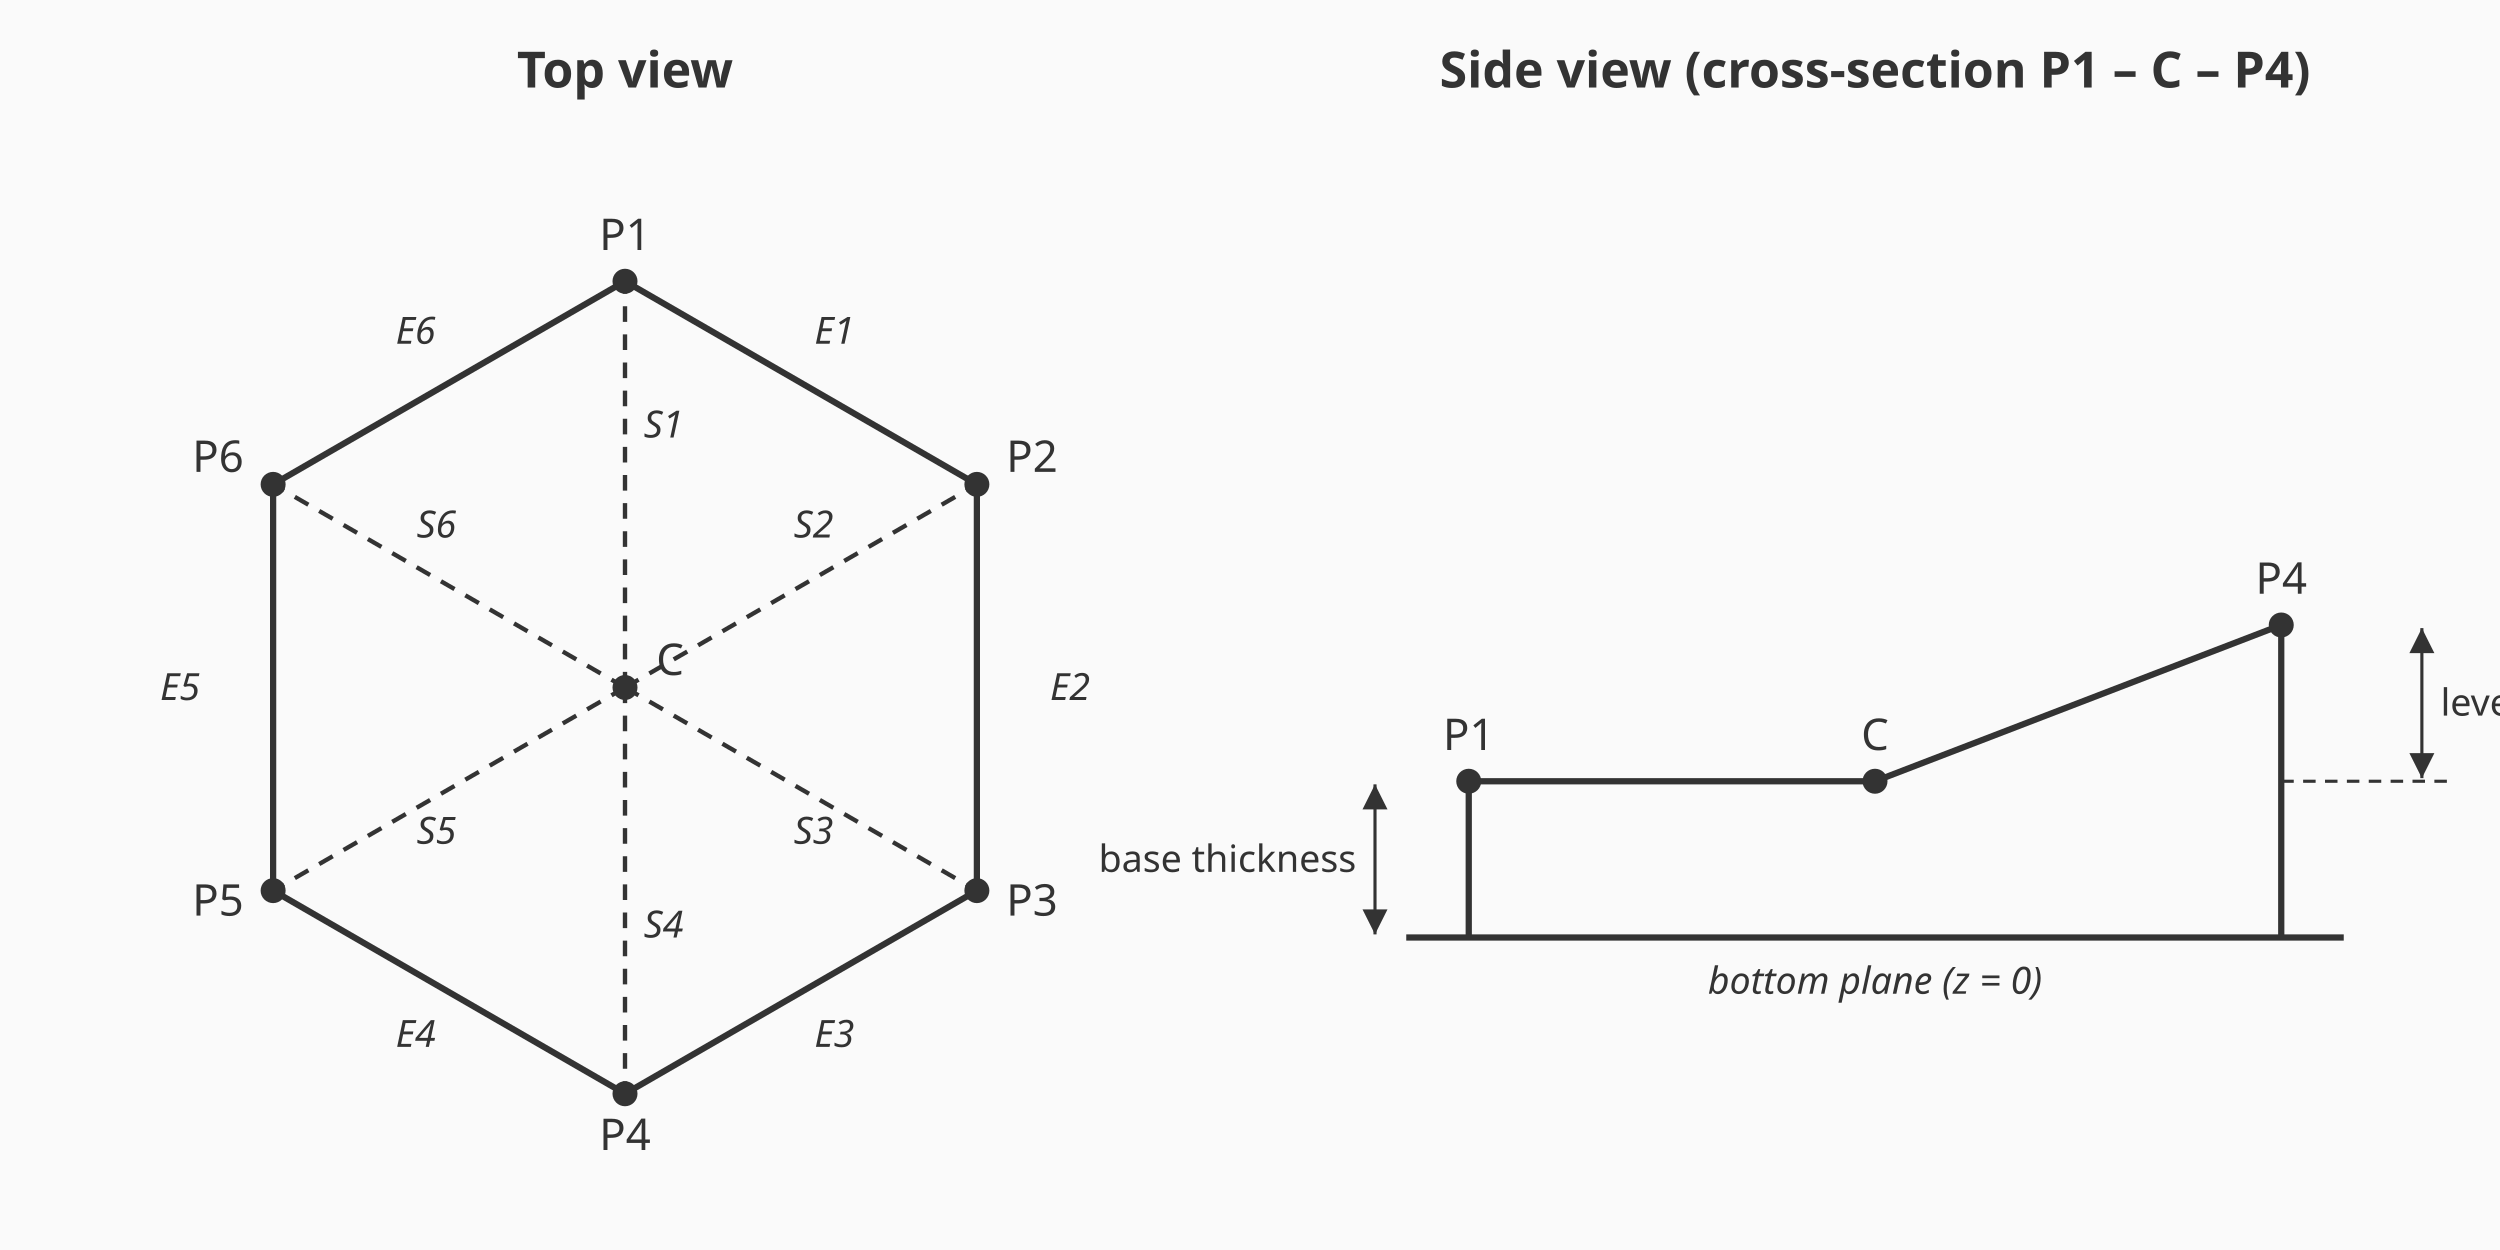
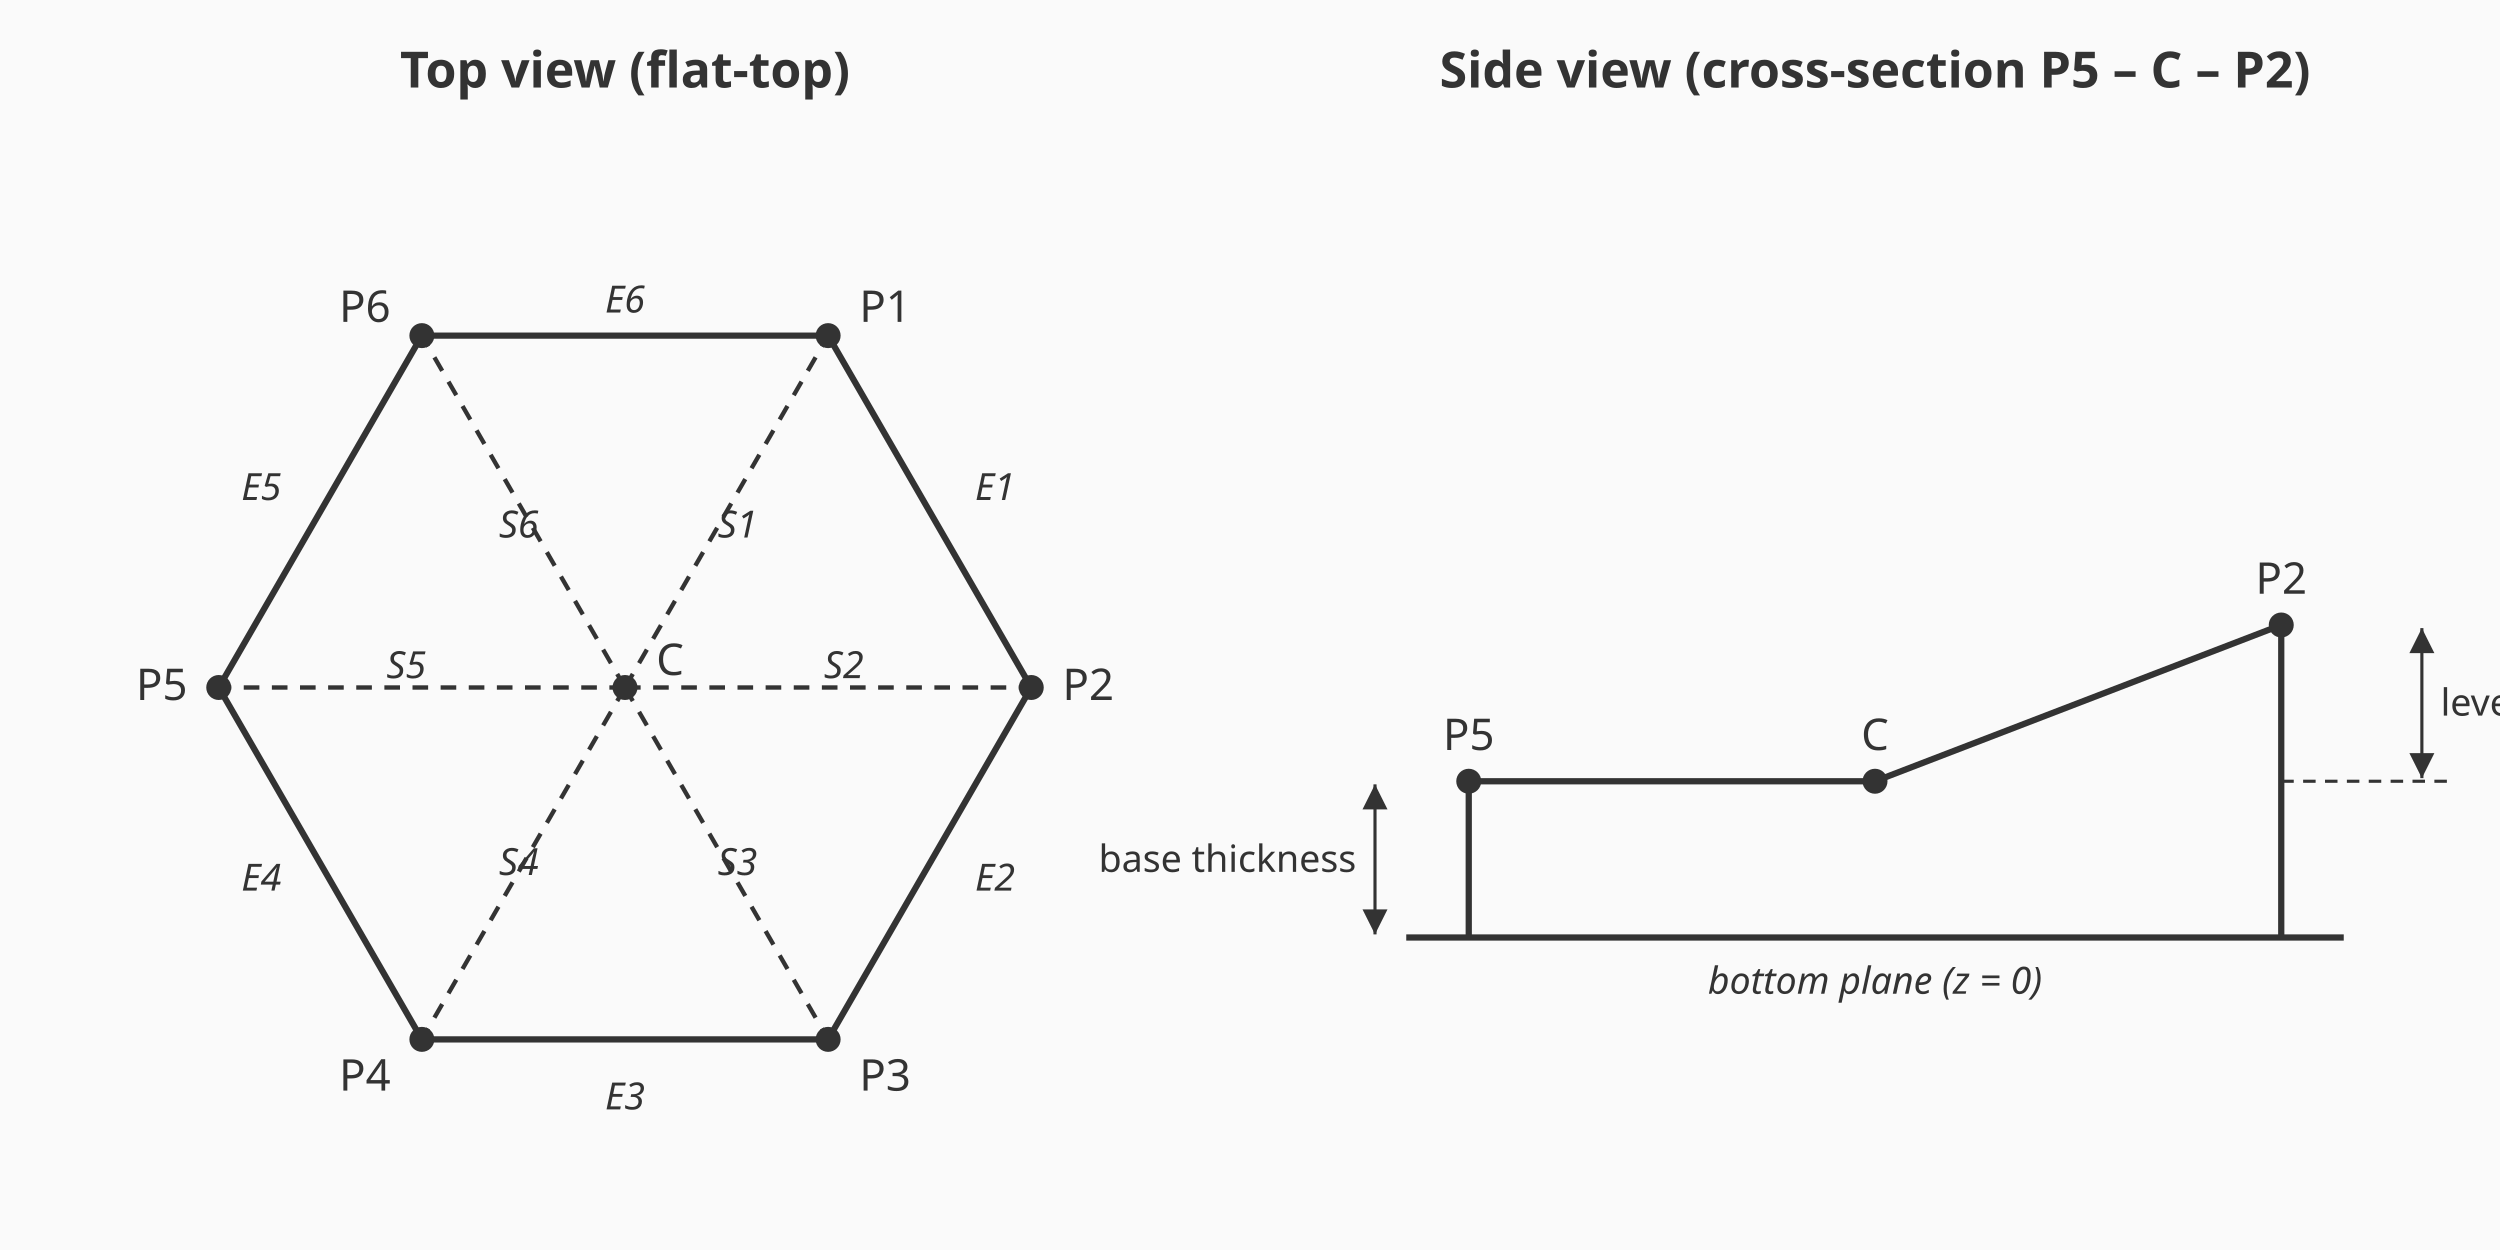
<svg xmlns="http://www.w3.org/2000/svg" viewBox="0 0 800 400" role="img" aria-labelledby="hexAnatomyTitle hexAnatomyDesc">
  <rect x="0" y="0" width="800" height="400" fill="#fafafa" />
  <defs>
    <marker id="arrowEnd" viewBox="0 0 10 10" refX="10" refY="5" markerWidth="8" markerHeight="8" orient="auto">
      <path d="M 0 0 L 0 10 L 10 5 z" fill="#333" />
    </marker>
    <marker id="arrowStart" viewBox="0 0 10 10" refX="0" refY="5" markerWidth="8" markerHeight="8" orient="auto">
      <path d="M 10 0 L 10 10 L 0 5 z" fill="#333" />
    </marker>
  </defs>
-   <text x="200" y="28" text-anchor="middle" font-family="sans-serif" font-size="16" font-weight="bold" fill="#333">Top view</text>
-   <text x="600" y="28" text-anchor="middle" font-family="sans-serif" font-size="16" font-weight="bold" fill="#333">Side view (cross-section P1 – C – P4)</text>
-   <polygon points="200,90 312.6,155 312.6,285 200,350 87.4,285 87.4,155" fill="none" stroke="#333" stroke-width="2" />
-   <line x1="200" y1="220" x2="200" y2="90" stroke="#333" stroke-width="1.4" stroke-dasharray="5 4" />
-   <line x1="200" y1="220" x2="312.6" y2="155" stroke="#333" stroke-width="1.4" stroke-dasharray="5 4" />
-   <line x1="200" y1="220" x2="312.6" y2="285" stroke="#333" stroke-width="1.4" stroke-dasharray="5 4" />
-   <line x1="200" y1="220" x2="200" y2="350" stroke="#333" stroke-width="1.4" stroke-dasharray="5 4" />
-   <line x1="200" y1="220" x2="87.4" y2="285" stroke="#333" stroke-width="1.4" stroke-dasharray="5 4" />
-   <line x1="200" y1="220" x2="87.4" y2="155" stroke="#333" stroke-width="1.4" stroke-dasharray="5 4" />
-   <circle cx="200" cy="90" r="4" fill="#333" />
-   <circle cx="312.6" cy="155" r="4" fill="#333" />
-   <circle cx="312.6" cy="285" r="4" fill="#333" />
-   <circle cx="200" cy="350" r="4" fill="#333" />
-   <circle cx="87.4" cy="285" r="4" fill="#333" />
-   <circle cx="87.4" cy="155" r="4" fill="#333" />
+   <text x="200" y="28" text-anchor="middle" font-family="sans-serif" font-size="16" font-weight="bold" fill="#333">Top view (flat-top)</text>
+   <text x="600" y="28" text-anchor="middle" font-family="sans-serif" font-size="16" font-weight="bold" fill="#333">Side view (cross-section P5 – C – P2)</text>
+   <polygon points="265,107.4 330,220 265,332.6 135,332.6 70,220 135,107.4" fill="none" stroke="#333" stroke-width="2" />
+   <line x1="200" y1="220" x2="265" y2="107.4" stroke="#333" stroke-width="1.4" stroke-dasharray="5 4" />
+   <line x1="200" y1="220" x2="330" y2="220" stroke="#333" stroke-width="1.4" stroke-dasharray="5 4" />
+   <line x1="200" y1="220" x2="265" y2="332.6" stroke="#333" stroke-width="1.4" stroke-dasharray="5 4" />
+   <line x1="200" y1="220" x2="135" y2="332.6" stroke="#333" stroke-width="1.4" stroke-dasharray="5 4" />
+   <line x1="200" y1="220" x2="70" y2="220" stroke="#333" stroke-width="1.4" stroke-dasharray="5 4" />
+   <line x1="200" y1="220" x2="135" y2="107.4" stroke="#333" stroke-width="1.4" stroke-dasharray="5 4" />
+   <circle cx="265" cy="107.4" r="4" fill="#333" />
+   <circle cx="330" cy="220" r="4" fill="#333" />
+   <circle cx="265" cy="332.6" r="4" fill="#333" />
+   <circle cx="135" cy="332.6" r="4" fill="#333" />
+   <circle cx="70" cy="220" r="4" fill="#333" />
+   <circle cx="135" cy="107.4" r="4" fill="#333" />
  <circle cx="200" cy="220" r="4" fill="#333" />
-   <text x="200" y="80" text-anchor="middle" font-family="sans-serif" font-size="14" fill="#333">P1</text>
-   <text x="322" y="151" text-anchor="start" font-family="sans-serif" font-size="14" fill="#333">P2</text>
-   <text x="322" y="293" text-anchor="start" font-family="sans-serif" font-size="14" fill="#333">P3</text>
-   <text x="200" y="368" text-anchor="middle" font-family="sans-serif" font-size="14" fill="#333">P4</text>
-   <text x="78" y="293" text-anchor="end" font-family="sans-serif" font-size="14" fill="#333">P5</text>
-   <text x="78" y="151" text-anchor="end" font-family="sans-serif" font-size="14" fill="#333">P6</text>
+   <text x="275" y="103" text-anchor="start" font-family="sans-serif" font-size="14" fill="#333">P1</text>
+   <text x="340" y="224" text-anchor="start" font-family="sans-serif" font-size="14" fill="#333">P2</text>
+   <text x="275" y="349" text-anchor="start" font-family="sans-serif" font-size="14" fill="#333">P3</text>
+   <text x="125" y="349" text-anchor="end" font-family="sans-serif" font-size="14" fill="#333">P4</text>
+   <text x="60" y="224" text-anchor="end" font-family="sans-serif" font-size="14" fill="#333">P5</text>
+   <text x="125" y="103" text-anchor="end" font-family="sans-serif" font-size="14" fill="#333">P6</text>
  <text x="210" y="216" text-anchor="start" font-family="sans-serif" font-size="14" fill="#333">C</text>
-   <text x="267" y="110" text-anchor="middle" font-family="sans-serif" font-size="12" font-style="italic" fill="#333">E1</text>
-   <text x="336" y="224" text-anchor="start" font-family="sans-serif" font-size="12" font-style="italic" fill="#333">E2</text>
-   <text x="267" y="335" text-anchor="middle" font-family="sans-serif" font-size="12" font-style="italic" fill="#333">E3</text>
-   <text x="133" y="335" text-anchor="middle" font-family="sans-serif" font-size="12" font-style="italic" fill="#333">E4</text>
-   <text x="64" y="224" text-anchor="end" font-family="sans-serif" font-size="12" font-style="italic" fill="#333">E5</text>
-   <text x="133" y="110" text-anchor="middle" font-family="sans-serif" font-size="12" font-style="italic" fill="#333">E6</text>
-   <text x="206" y="140" text-anchor="start" font-family="sans-serif" font-size="12" font-style="italic" fill="#333">S1</text>
-   <text x="254" y="172" text-anchor="start" font-family="sans-serif" font-size="12" font-style="italic" fill="#333">S2</text>
-   <text x="254" y="270" text-anchor="start" font-family="sans-serif" font-size="12" font-style="italic" fill="#333">S3</text>
-   <text x="206" y="300" text-anchor="start" font-family="sans-serif" font-size="12" font-style="italic" fill="#333">S4</text>
-   <text x="146" y="270" text-anchor="end" font-family="sans-serif" font-size="12" font-style="italic" fill="#333">S5</text>
-   <text x="146" y="172" text-anchor="end" font-family="sans-serif" font-size="12" font-style="italic" fill="#333">S6</text>
+   <text x="312" y="160" text-anchor="start" font-family="sans-serif" font-size="12" font-style="italic" fill="#333">E1</text>
+   <text x="312" y="285" text-anchor="start" font-family="sans-serif" font-size="12" font-style="italic" fill="#333">E2</text>
+   <text x="200" y="355" text-anchor="middle" font-family="sans-serif" font-size="12" font-style="italic" fill="#333">E3</text>
+   <text x="90" y="285" text-anchor="end" font-family="sans-serif" font-size="12" font-style="italic" fill="#333">E4</text>
+   <text x="90" y="160" text-anchor="end" font-family="sans-serif" font-size="12" font-style="italic" fill="#333">E5</text>
+   <text x="200" y="100" text-anchor="middle" font-family="sans-serif" font-size="12" font-style="italic" fill="#333">E6</text>
+   <text x="236" y="172" text-anchor="middle" font-family="sans-serif" font-size="12" font-style="italic" fill="#333">S1</text>
+   <text x="270" y="217" text-anchor="middle" font-family="sans-serif" font-size="12" font-style="italic" fill="#333">S2</text>
+   <text x="236" y="280" text-anchor="middle" font-family="sans-serif" font-size="12" font-style="italic" fill="#333">S3</text>
+   <text x="166" y="280" text-anchor="middle" font-family="sans-serif" font-size="12" font-style="italic" fill="#333">S4</text>
+   <text x="130" y="217" text-anchor="middle" font-family="sans-serif" font-size="12" font-style="italic" fill="#333">S5</text>
+   <text x="166" y="172" text-anchor="middle" font-family="sans-serif" font-size="12" font-style="italic" fill="#333">S6</text>
  <line x1="450" y1="300" x2="750" y2="300" stroke="#333" stroke-width="2" />
  <polyline points="470,250 600,250 730,200" fill="none" stroke="#333" stroke-width="2" />
  <line x1="470" y1="250" x2="470" y2="300" stroke="#333" stroke-width="2" />
  <line x1="730" y1="200" x2="730" y2="300" stroke="#333" stroke-width="2" />
  <line x1="730" y1="250" x2="785" y2="250" stroke="#333" stroke-width="1" stroke-dasharray="4 3" />
  <circle cx="470" cy="250" r="4" fill="#333" />
  <circle cx="600" cy="250" r="4" fill="#333" />
  <circle cx="730" cy="200" r="4" fill="#333" />
-   <text x="470" y="240" text-anchor="middle" font-family="sans-serif" font-size="14" fill="#333">P1</text>
+   <text x="470" y="240" text-anchor="middle" font-family="sans-serif" font-size="14" fill="#333">P5</text>
  <text x="600" y="240" text-anchor="middle" font-family="sans-serif" font-size="14" fill="#333">C</text>
-   <text x="730" y="190" text-anchor="middle" font-family="sans-serif" font-size="14" fill="#333">P4</text>
+   <text x="730" y="190" text-anchor="middle" font-family="sans-serif" font-size="14" fill="#333">P2</text>
  <text x="600" y="318" text-anchor="middle" font-family="sans-serif" font-size="12" font-style="italic" fill="#333">bottom plane (z = 0)</text>
  <line x1="440" y1="251" x2="440" y2="299" stroke="#333" stroke-width="1" marker-start="url(#arrowStart)" marker-end="url(#arrowEnd)" />
  <text x="434" y="279" text-anchor="end" font-family="sans-serif" font-size="12" fill="#333">base thickness</text>
  <line x1="775" y1="201" x2="775" y2="249" stroke="#333" stroke-width="1" marker-start="url(#arrowStart)" marker-end="url(#arrowEnd)" />
  <text x="781" y="229" text-anchor="start" font-family="sans-serif" font-size="12" fill="#333">level height</text>
</svg>
